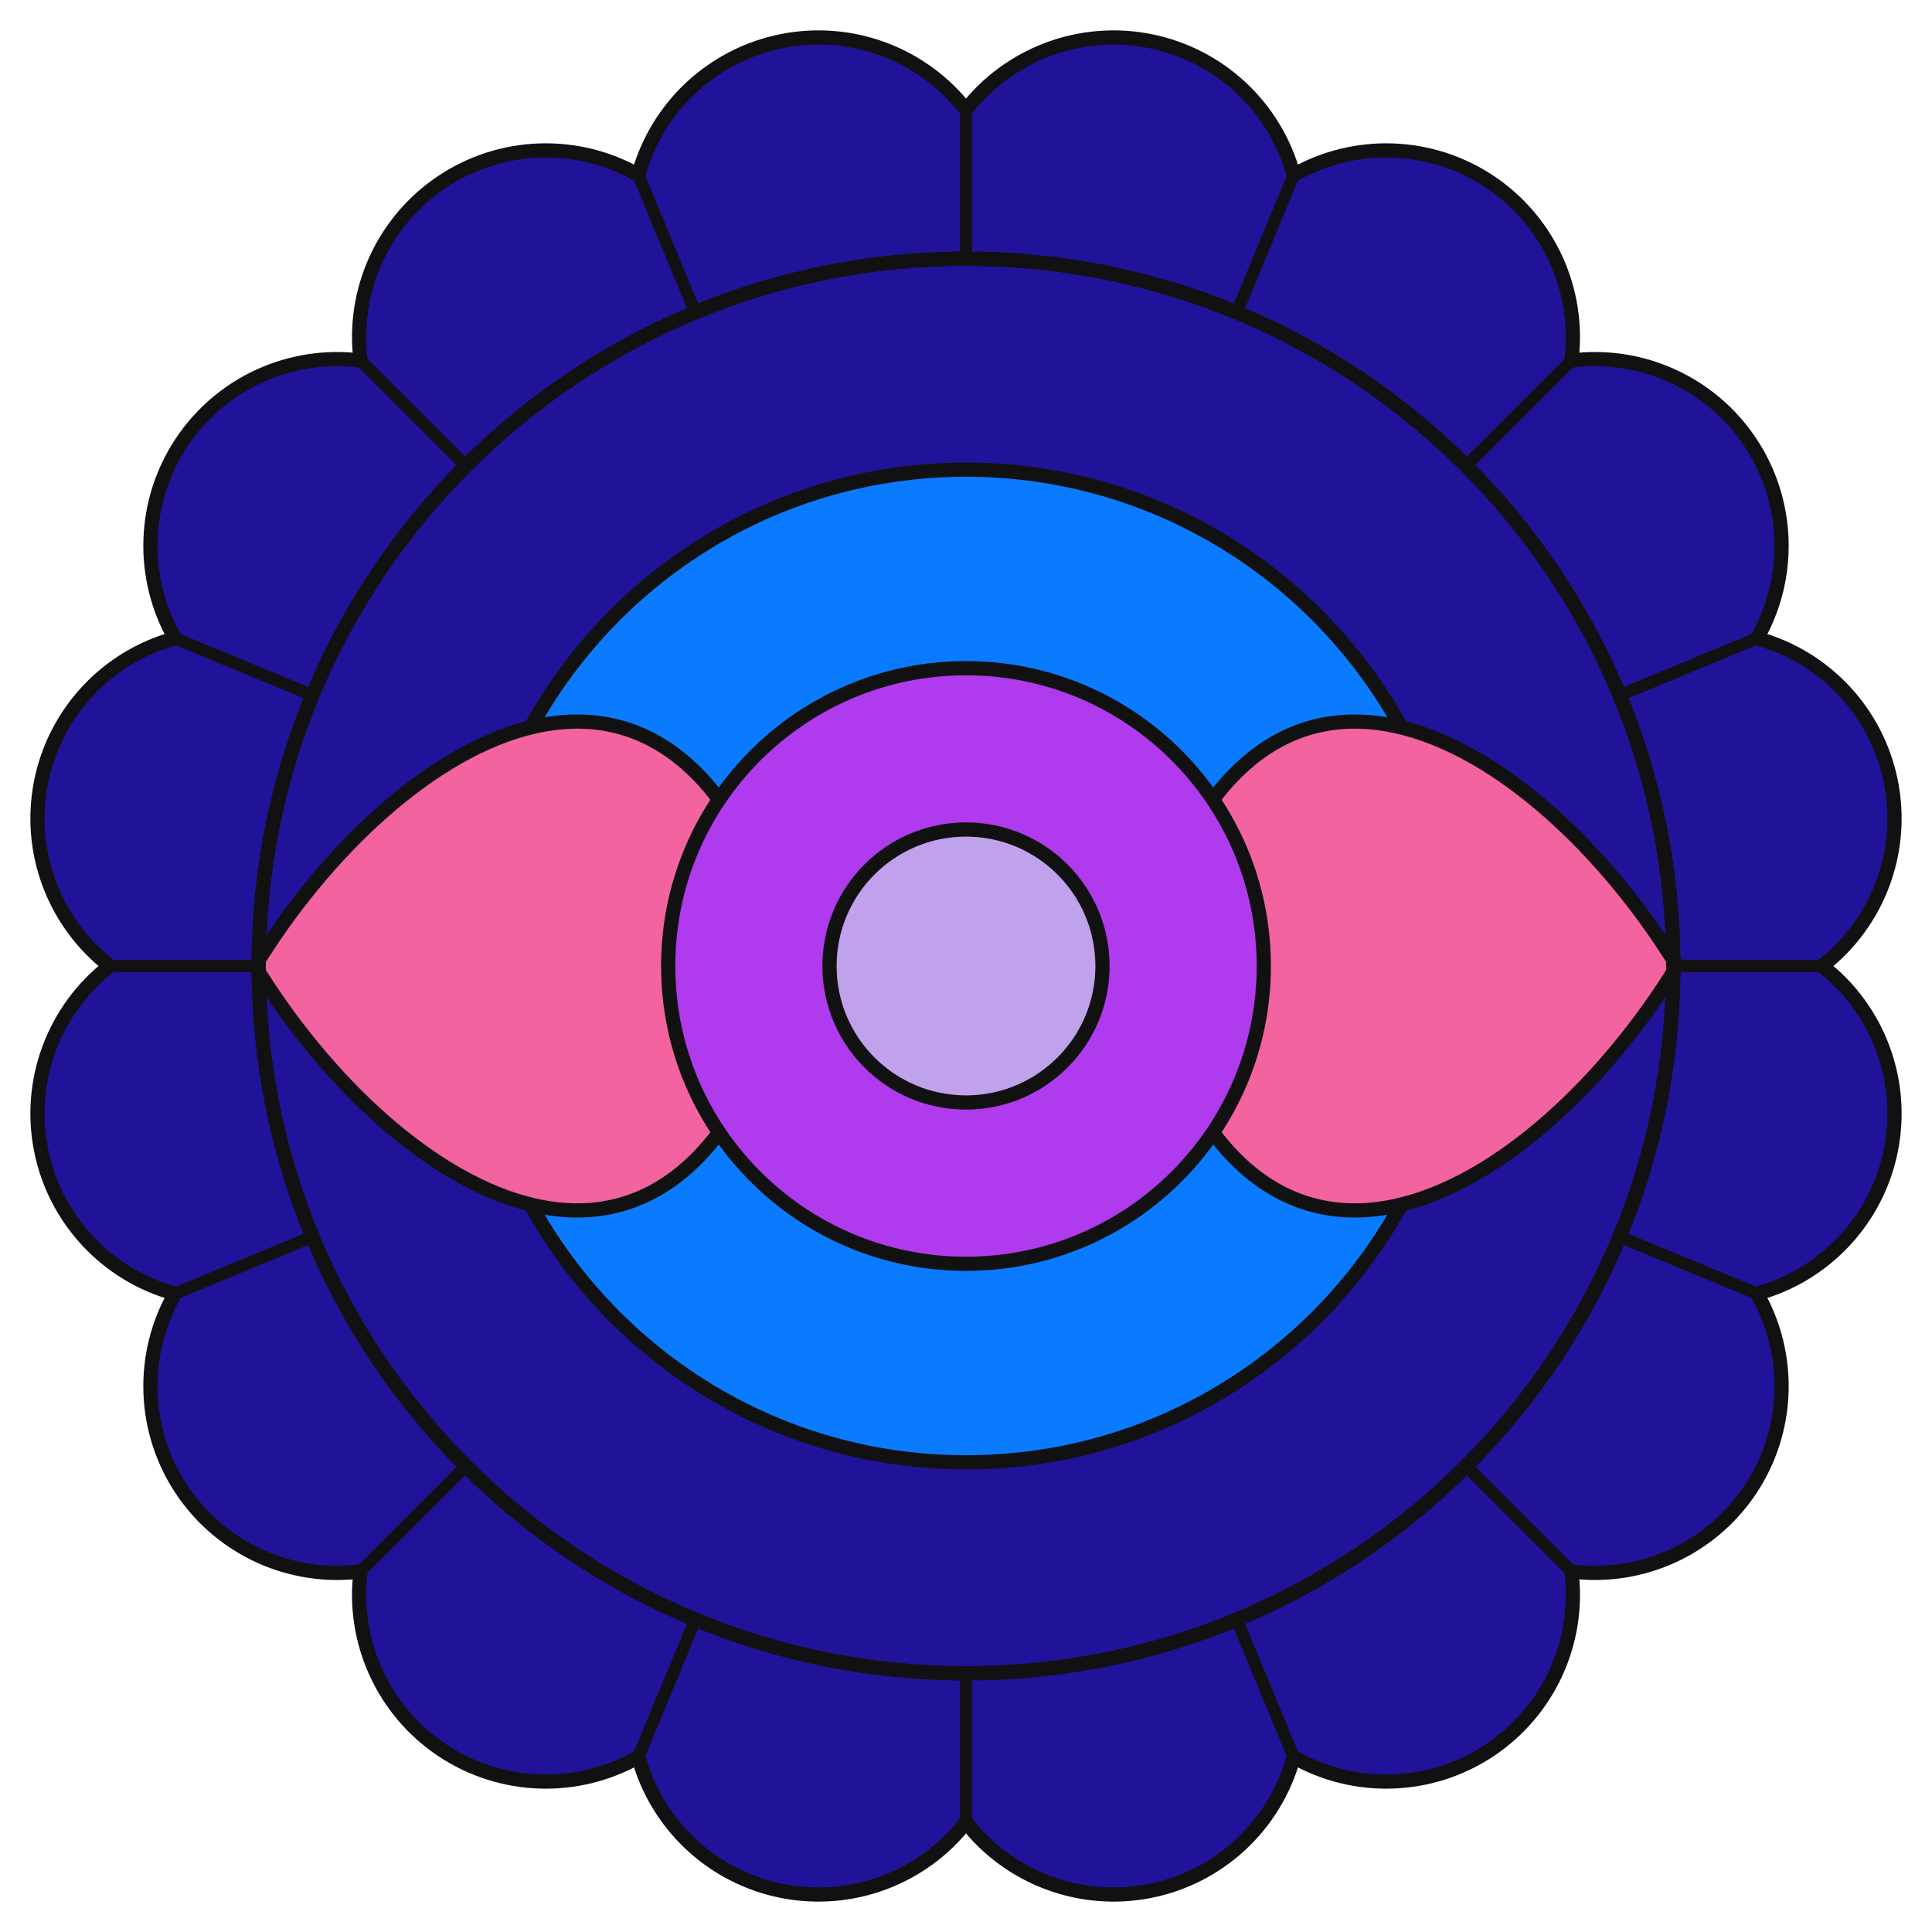
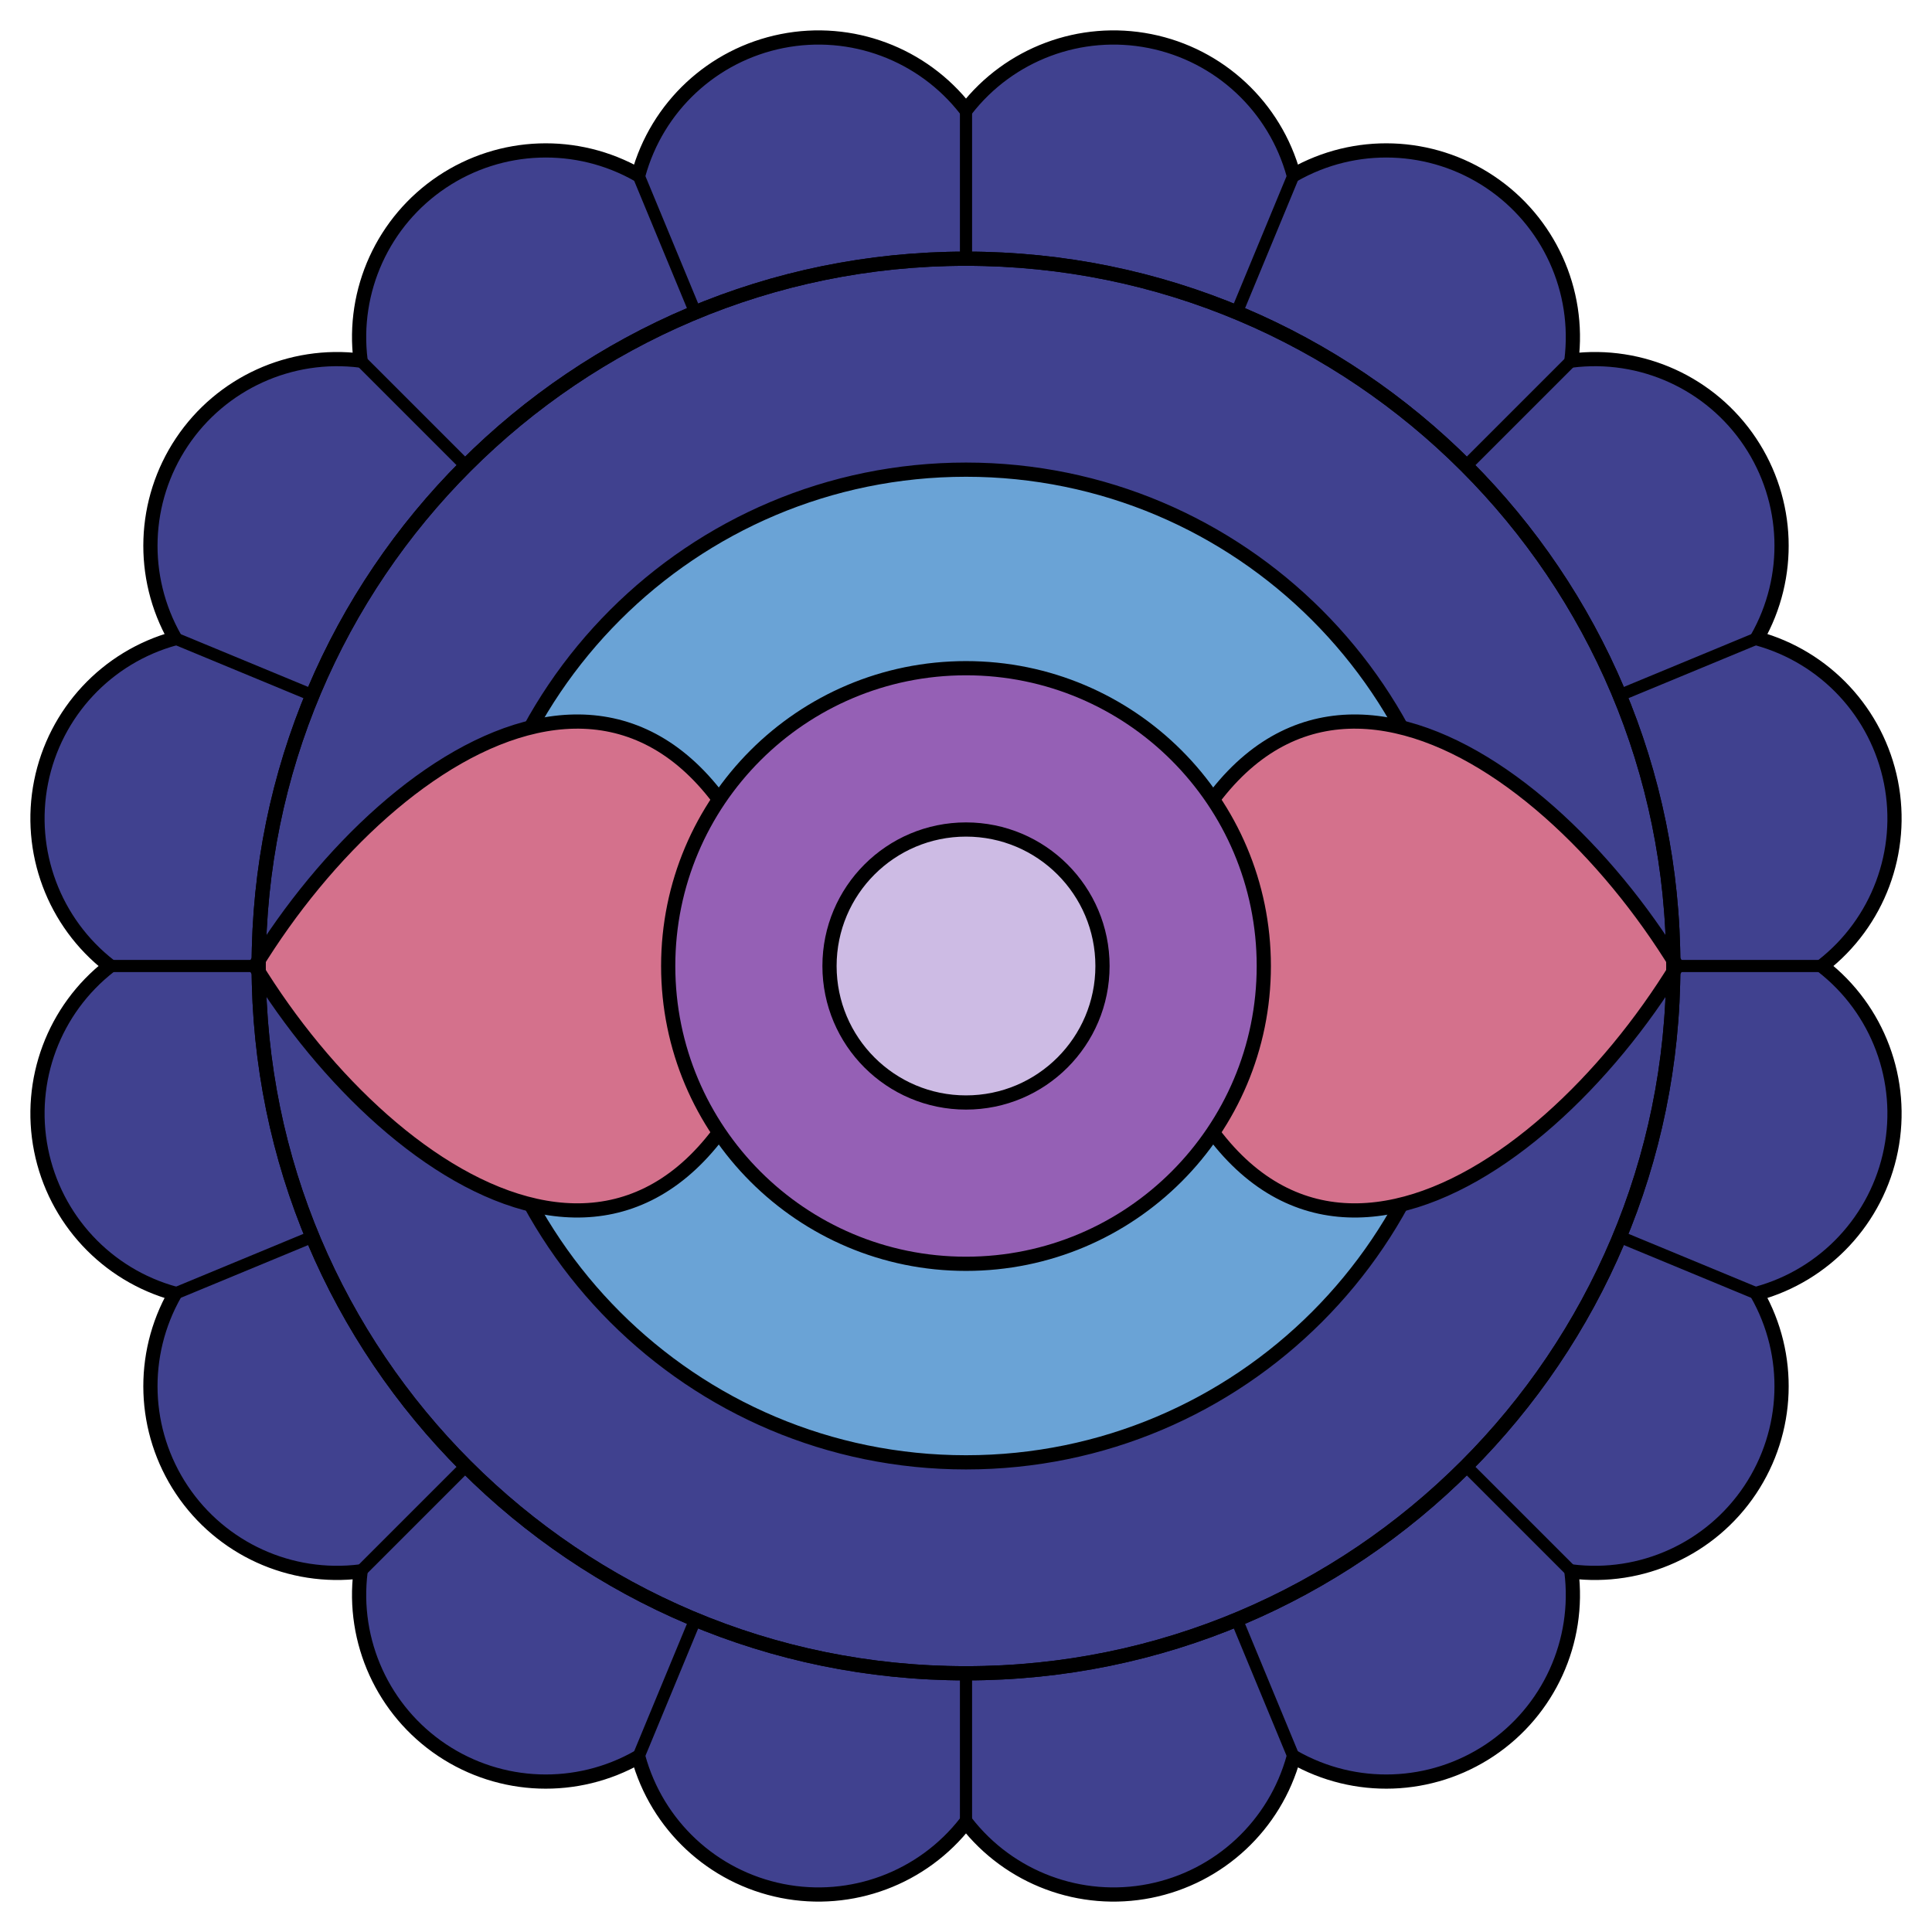
<svg xmlns="http://www.w3.org/2000/svg" width="168mm" height="168mm" viewBox="-84 -84 168 168">
  <g transform="scale(1.079)">
-     <path d="M0,-69 A15.045,15.045 0 0 1 26.405,-63.748 A15.045,15.045 0 0 1 48.79,-48.79 A15.045,15.045 0 0 1 63.748,-26.405 A15.045,15.045 0 0 1 69,0 A15.045,15.045 0 0 1 63.748,26.405 A15.045,15.045 0 0 1 48.79,48.79 A15.045,15.045 0 0 1 26.405,63.748 A15.045,15.045 0 0 1 0,69 A15.045,15.045 0 0 1 -26.405,63.748 A15.045,15.045 0 0 1 -48.79,48.79 A15.045,15.045 0 0 1 -63.748,26.405 A15.045,15.045 0 0 1 -69,0 A15.045,15.045 0 0 1 -63.748,-26.405 A15.045,15.045 0 0 1 -48.79,-48.79 A15.045,15.045 0 0 1 -26.405,-63.748 A15.045,15.045 0 0 1 0,-69 Z" fill="#20139A" stroke="#111111" stroke-width="1.145" stroke-linejoin="round" stroke-linecap="round" />
-     <path d="M0,-57 L0,-69" fill="none" stroke="#111111" stroke-width="0.981" stroke-linejoin="round" stroke-linecap="round" />
-     <path d="M21.813,-52.661 L26.405,-63.748" fill="none" stroke="#111111" stroke-width="0.981" stroke-linejoin="round" stroke-linecap="round" />
-     <path d="M40.305,-40.305 L48.79,-48.79" fill="none" stroke="#111111" stroke-width="0.981" stroke-linejoin="round" stroke-linecap="round" />
-     <path d="M52.661,-21.813 L63.748,-26.405" fill="none" stroke="#111111" stroke-width="0.981" stroke-linejoin="round" stroke-linecap="round" />
-     <path d="M57,0 L69,0" fill="none" stroke="#111111" stroke-width="0.981" stroke-linejoin="round" stroke-linecap="round" />
-     <path d="M52.661,21.813 L63.748,26.405" fill="none" stroke="#111111" stroke-width="0.981" stroke-linejoin="round" stroke-linecap="round" />
-     <path d="M40.305,40.305 L48.79,48.79" fill="none" stroke="#111111" stroke-width="0.981" stroke-linejoin="round" stroke-linecap="round" />
-     <path d="M21.813,52.661 L26.405,63.748" fill="none" stroke="#111111" stroke-width="0.981" stroke-linejoin="round" stroke-linecap="round" />
-     <path d="M0,57 L0,69" fill="none" stroke="#111111" stroke-width="0.981" stroke-linejoin="round" stroke-linecap="round" />
-     <path d="M-21.813,52.661 L-26.405,63.748" fill="none" stroke="#111111" stroke-width="0.981" stroke-linejoin="round" stroke-linecap="round" />
-     <path d="M-40.305,40.305 L-48.79,48.79" fill="none" stroke="#111111" stroke-width="0.981" stroke-linejoin="round" stroke-linecap="round" />
-     <path d="M-52.661,21.813 L-63.748,26.405" fill="none" stroke="#111111" stroke-width="0.981" stroke-linejoin="round" stroke-linecap="round" />
-     <path d="M-57,0 L-69,0" fill="none" stroke="#111111" stroke-width="0.981" stroke-linejoin="round" stroke-linecap="round" />
-     <path d="M-52.661,-21.813 L-63.748,-26.405" fill="none" stroke="#111111" stroke-width="0.981" stroke-linejoin="round" stroke-linecap="round" />
-     <path d="M-40.305,-40.305 L-48.79,-48.79" fill="none" stroke="#111111" stroke-width="0.981" stroke-linejoin="round" stroke-linecap="round" />
-     <path d="M-21.813,-52.661 L-26.405,-63.748" fill="none" stroke="#111111" stroke-width="0.981" stroke-linejoin="round" stroke-linecap="round" />
-     <circle cx="0" cy="0" r="57" fill="#20139A" stroke="#111111" stroke-width="1.145" stroke-linejoin="round" stroke-linecap="round" />
-     <circle cx="0" cy="0" r="40" fill="#0A7BFF" stroke="#111111" stroke-width="1.145" stroke-linejoin="round" stroke-linecap="round" />
+     <path d="M0,-69 A15.045,15.045 0 0 1 26.405,-63.748 A15.045,15.045 0 0 1 48.79,-48.79 A15.045,15.045 0 0 1 63.748,-26.405 A15.045,15.045 0 0 1 69,0 A15.045,15.045 0 0 1 63.748,26.405 A15.045,15.045 0 0 1 48.79,48.79 A15.045,15.045 0 0 1 26.405,63.748 A15.045,15.045 0 0 1 0,69 A15.045,15.045 0 0 1 -26.405,63.748 A15.045,15.045 0 0 1 -48.79,48.79 A15.045,15.045 0 0 1 -63.748,26.405 A15.045,15.045 0 0 1 -69,0 A15.045,15.045 0 0 1 -63.748,-26.405 A15.045,15.045 0 0 1 -48.79,-48.79 A15.045,15.045 0 0 1 -26.405,-63.748 A15.045,15.045 0 0 1 0,-69 Z" fill="#40418F" stroke="#000000" stroke-width="1.145" stroke-linejoin="round" stroke-linecap="round" />
+     <path d="M0,-57 L0,-69" fill="none" stroke="#000000" stroke-width="0.981" stroke-linejoin="round" stroke-linecap="round" />
+     <path d="M21.813,-52.661 L26.405,-63.748" fill="none" stroke="#000000" stroke-width="0.981" stroke-linejoin="round" stroke-linecap="round" />
+     <path d="M40.305,-40.305 L48.79,-48.79" fill="none" stroke="#000000" stroke-width="0.981" stroke-linejoin="round" stroke-linecap="round" />
+     <path d="M52.661,-21.813 L63.748,-26.405" fill="none" stroke="#000000" stroke-width="0.981" stroke-linejoin="round" stroke-linecap="round" />
+     <path d="M57,0 L69,0" fill="none" stroke="#000000" stroke-width="0.981" stroke-linejoin="round" stroke-linecap="round" />
+     <path d="M52.661,21.813 L63.748,26.405" fill="none" stroke="#000000" stroke-width="0.981" stroke-linejoin="round" stroke-linecap="round" />
+     <path d="M40.305,40.305 L48.79,48.79" fill="none" stroke="#000000" stroke-width="0.981" stroke-linejoin="round" stroke-linecap="round" />
+     <path d="M21.813,52.661 L26.405,63.748" fill="none" stroke="#000000" stroke-width="0.981" stroke-linejoin="round" stroke-linecap="round" />
+     <path d="M0,57 L0,69" fill="none" stroke="#000000" stroke-width="0.981" stroke-linejoin="round" stroke-linecap="round" />
+     <path d="M-21.813,52.661 L-26.405,63.748" fill="none" stroke="#000000" stroke-width="0.981" stroke-linejoin="round" stroke-linecap="round" />
+     <path d="M-40.305,40.305 L-48.79,48.79" fill="none" stroke="#000000" stroke-width="0.981" stroke-linejoin="round" stroke-linecap="round" />
+     <path d="M-52.661,21.813 L-63.748,26.405" fill="none" stroke="#000000" stroke-width="0.981" stroke-linejoin="round" stroke-linecap="round" />
+     <path d="M-57,0 L-69,0" fill="none" stroke="#000000" stroke-width="0.981" stroke-linejoin="round" stroke-linecap="round" />
+     <path d="M-52.661,-21.813 L-63.748,-26.405" fill="none" stroke="#000000" stroke-width="0.981" stroke-linejoin="round" stroke-linecap="round" />
+     <path d="M-40.305,-40.305 L-48.79,-48.79" fill="none" stroke="#000000" stroke-width="0.981" stroke-linejoin="round" stroke-linecap="round" />
+     <path d="M-21.813,-52.661 L-26.405,-63.748" fill="none" stroke="#000000" stroke-width="0.981" stroke-linejoin="round" stroke-linecap="round" />
+     <circle cx="0" cy="0" r="57" fill="#40418F" stroke="#000000" stroke-width="1.145" stroke-linejoin="round" stroke-linecap="round" />
+     <circle cx="0" cy="0" r="40" fill="#6AA3D6" stroke="#000000" stroke-width="1.145" stroke-linejoin="round" stroke-linecap="round" />
    <g class="petalo">
-       <path d="M14,0 C22.66,33.12 46.042,18.4 57.3,0 C46.042,-18.4 22.66,-33.12 14,0 Z" fill="#F2639F" stroke="#111111" stroke-width="1.145" stroke-linejoin="round" stroke-linecap="round" />
+       <path d="M14,0 C22.66,33.12 46.042,18.4 57.3,0 C46.042,-18.4 22.66,-33.12 14,0 Z" fill="#D4718C" stroke="#000000" stroke-width="1.145" stroke-linejoin="round" stroke-linecap="round" />
    </g>
    <g class="petalo">
-       <path d="M-14,0 C-22.66,-33.12 -46.042,-18.4 -57.3,0 C-46.042,18.4 -22.66,33.12 -14,0 Z" fill="#F2639F" stroke="#111111" stroke-width="1.145" stroke-linejoin="round" stroke-linecap="round" />
+       <path d="M-14,0 C-22.66,-33.12 -46.042,-18.4 -57.3,0 C-46.042,18.4 -22.66,33.12 -14,0 Z" fill="#D4718C" stroke="#000000" stroke-width="1.145" stroke-linejoin="round" stroke-linecap="round" />
    </g>
-     <circle cx="0" cy="0" r="57" fill="none" stroke="#111111" stroke-width="1.145" stroke-linejoin="round" stroke-linecap="round" />
-     <circle cx="0" cy="0" r="24" fill="#B03AEE" stroke="#111111" stroke-width="1.145" stroke-linejoin="round" stroke-linecap="round" />
-     <circle cx="0" cy="0" r="11" fill="#BFA2EB" stroke="#111111" stroke-width="1.145" stroke-linejoin="round" stroke-linecap="round" />
+     <circle cx="0" cy="0" r="57" fill="none" stroke="#000000" stroke-width="1.145" stroke-linejoin="round" stroke-linecap="round" />
+     <circle cx="0" cy="0" r="24" fill="#9560B5" stroke="#000000" stroke-width="1.145" stroke-linejoin="round" stroke-linecap="round" />
+     <circle cx="0" cy="0" r="11" fill="#CDBBE4" stroke="#000000" stroke-width="1.145" stroke-linejoin="round" stroke-linecap="round" />
  </g>
</svg>
